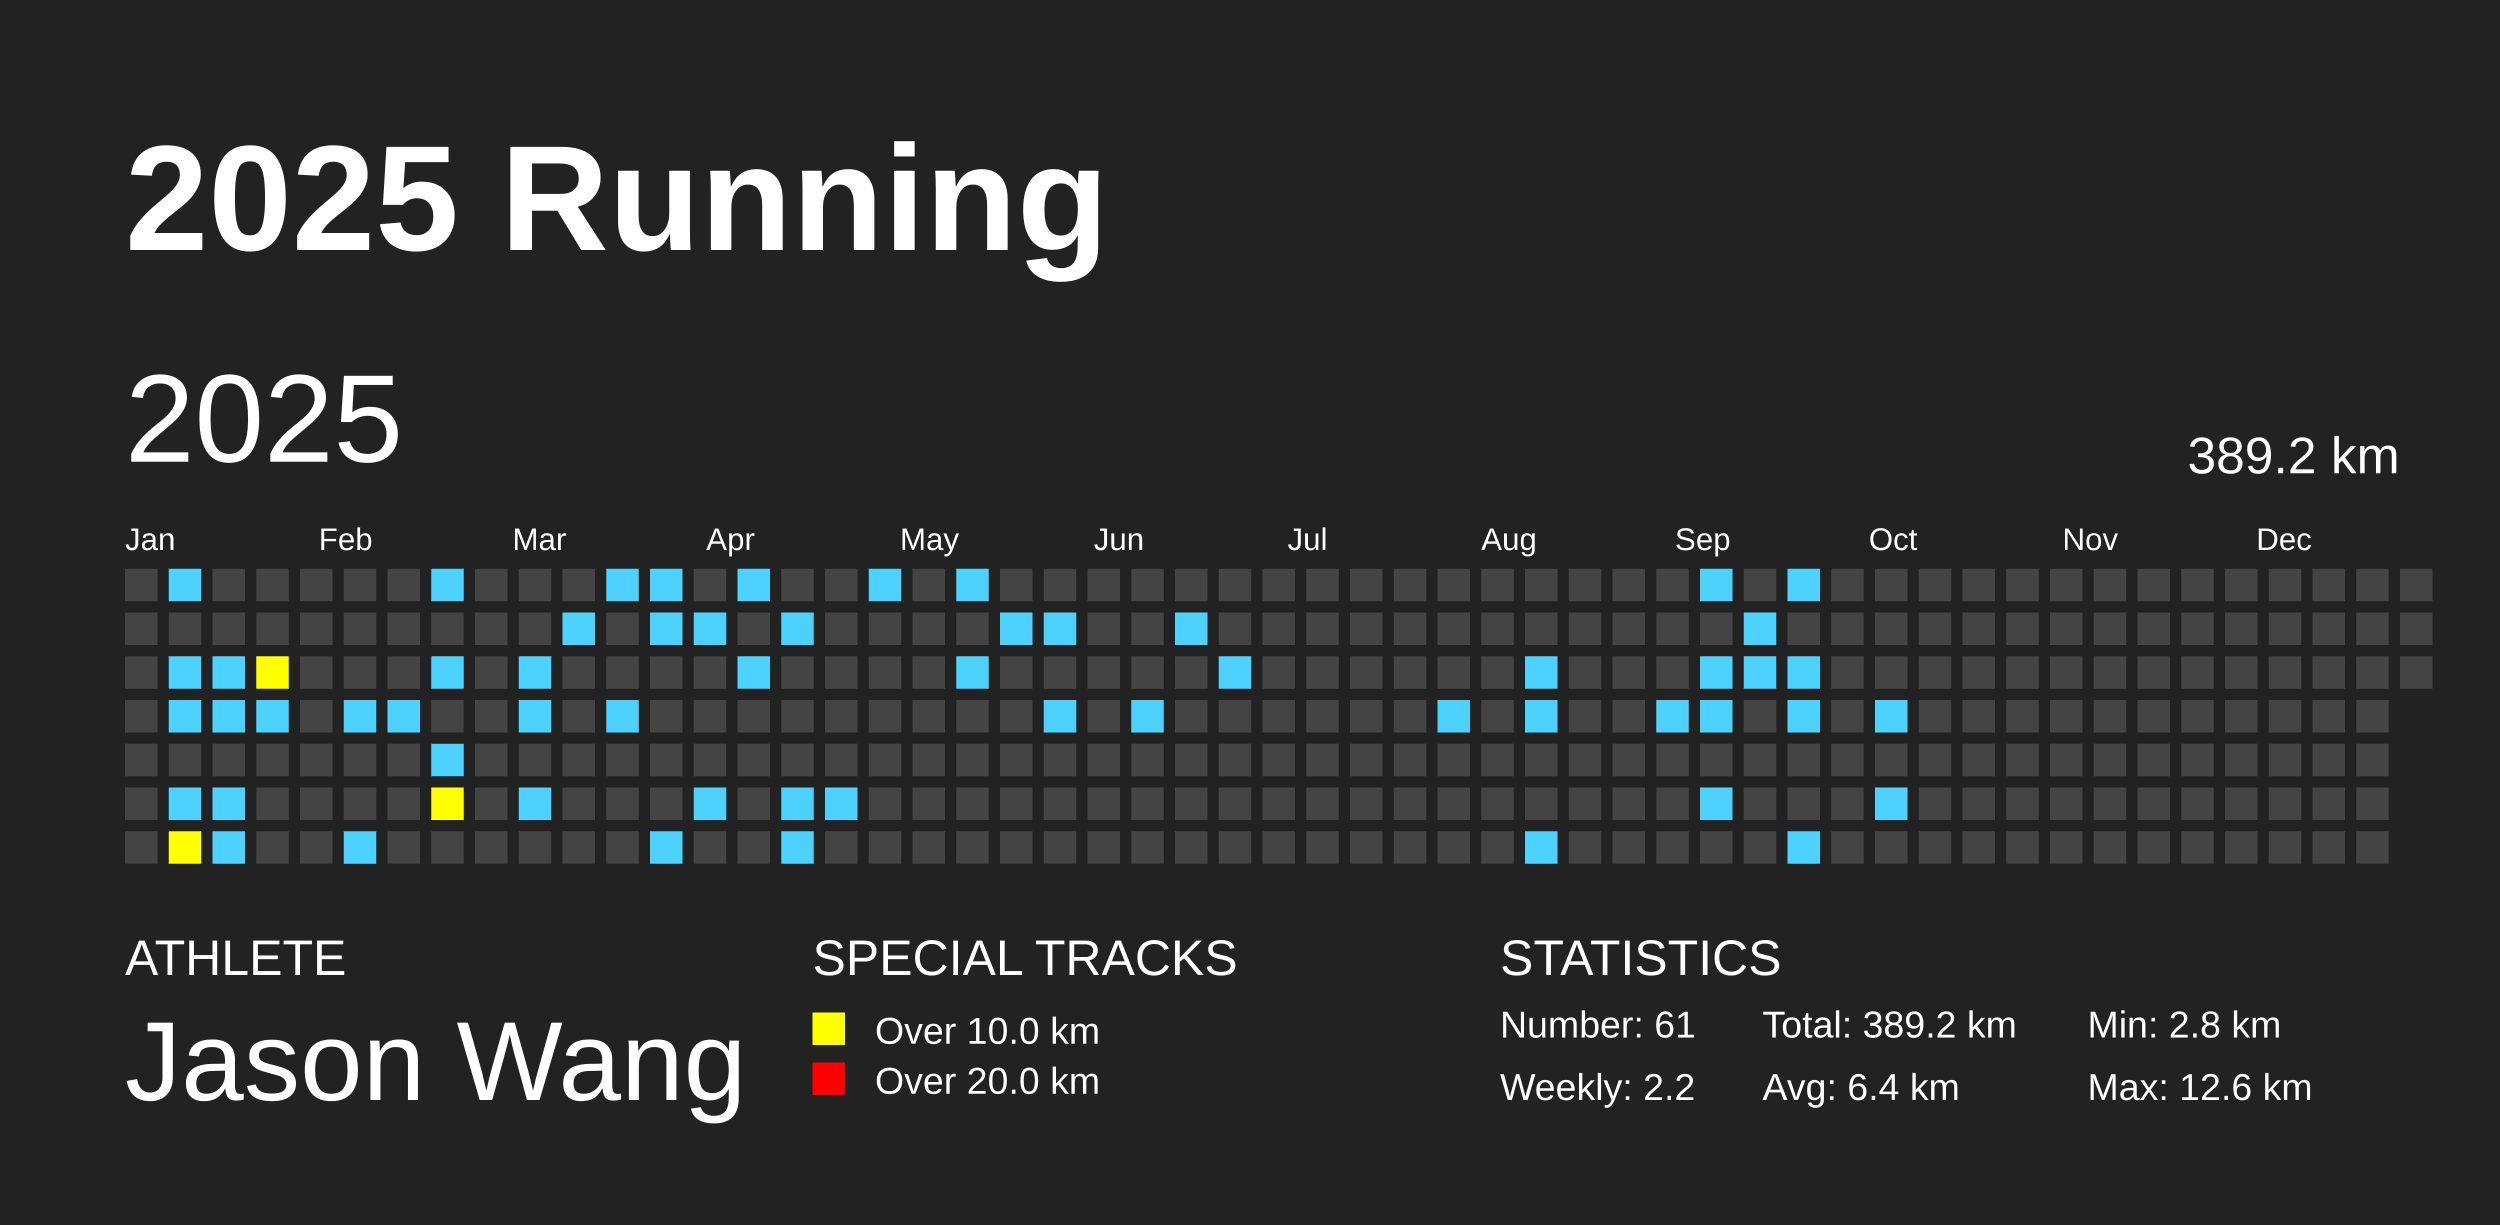
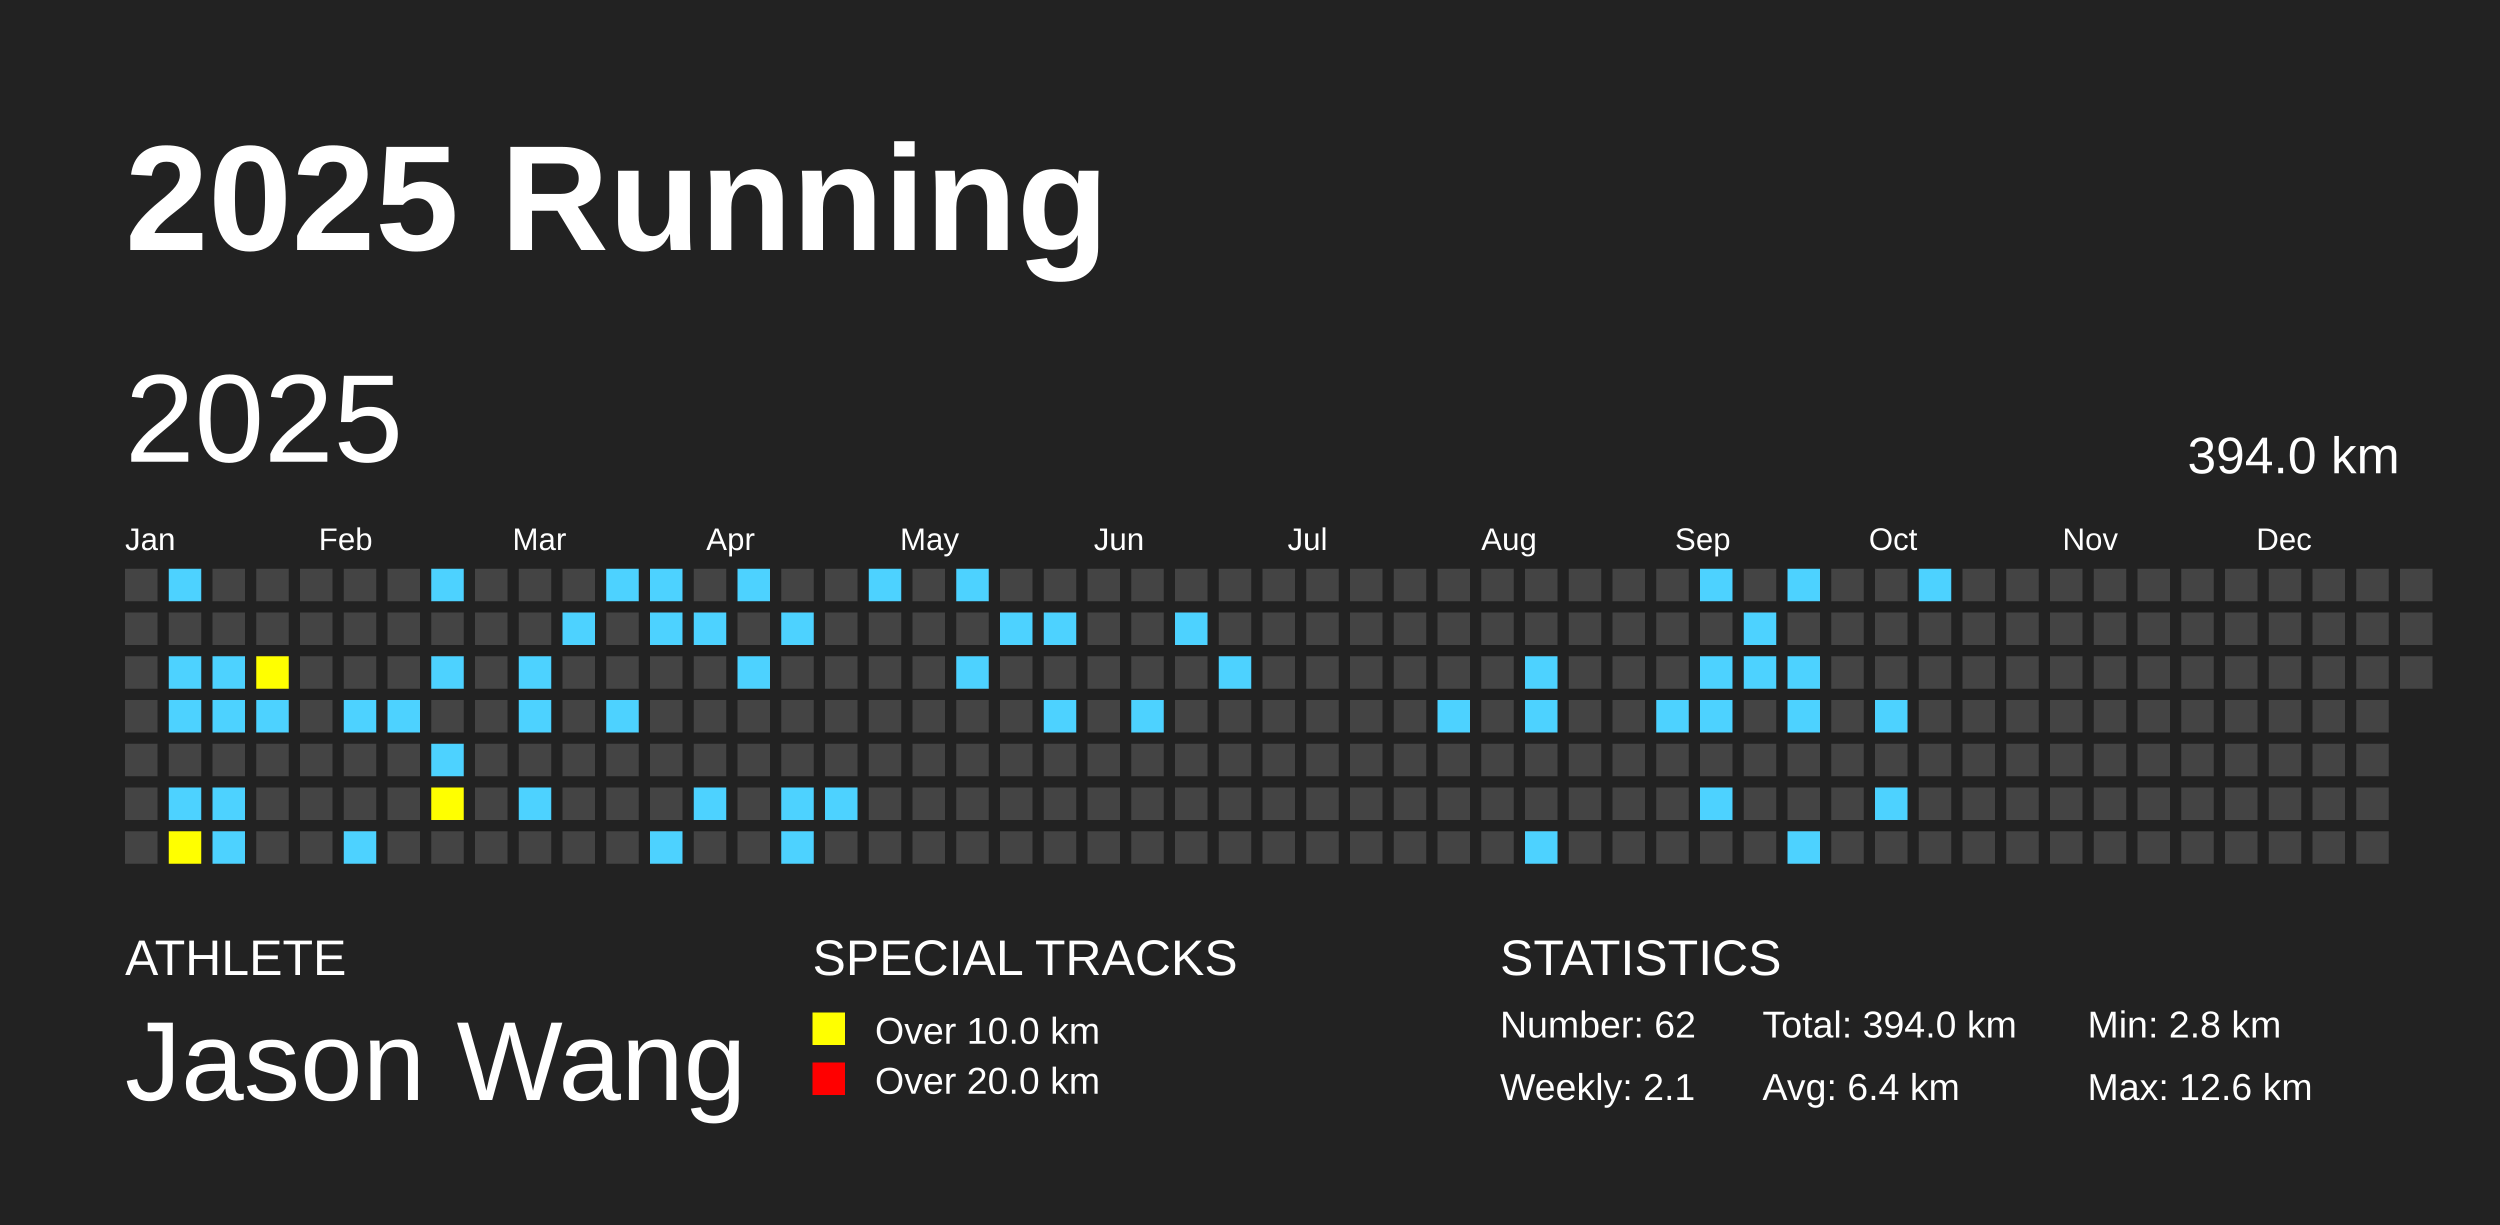
<svg xmlns="http://www.w3.org/2000/svg" baseProfile="full" height="98mm" version="1.1" viewBox="0,0,200,98" width="200mm">
  <defs />
  <rect fill="#222222" height="98" width="200" x="0" y="0" />
  <text fill="#FFFFFF" style="font-size:12px; font-family:Arial; font-weight:bold;" x="10" y="20">2025 Running</text>
  <text fill="#FFFFFF" style="font-size:4px; font-family:Arial" x="10" y="78">ATHLETE</text>
  <text fill="#FFFFFF" style="font-size:9px; font-family:Arial" x="10" y="88">Jason Wang</text>
  <text fill="#FFFFFF" style="font-size:4px; font-family:Arial" x="65" y="78">SPECIAL TRACKS</text>
  <rect fill="yellow" height="2.6" width="2.6" x="65" y="81" />
  <text fill="#FFFFFF" style="font-size:3px; font-family:Arial" x="70" y="83.5">Over 10.0 km</text>
  <rect fill="red" height="2.6" width="2.6" x="65" y="85" />
  <text fill="#FFFFFF" style="font-size:3px; font-family:Arial" x="70" y="87.5">Over 20.0 km</text>
  <text fill="#FFFFFF" style="font-size:4px; font-family:Arial" x="120" y="78">STATISTICS</text>
-   <text fill="#FFFFFF" style="font-size:3px; font-family:Arial" x="120" y="83">Number: 61</text>
-   <text fill="#FFFFFF" style="font-size:3px; font-family:Arial" x="120" y="88">Weekly: 2.2</text>
-   <text fill="#FFFFFF" style="font-size:3px; font-family:Arial" x="141" y="83">Total: 389.2 km</text>
+   <text fill="#FFFFFF" style="font-size:3px; font-family:Arial" x="120" y="83">Number: 62</text>
+   <text fill="#FFFFFF" style="font-size:3px; font-family:Arial" x="120" y="88">Weekly: 2.1</text>
+   <text fill="#FFFFFF" style="font-size:3px; font-family:Arial" x="141" y="83">Total: 394.0 km</text>
  <text fill="#FFFFFF" style="font-size:3px; font-family:Arial" x="141" y="88">Avg: 6.4 km</text>
  <text fill="#FFFFFF" style="font-size:3px; font-family:Arial" x="167" y="83">Min: 2.8 km</text>
  <text fill="#FFFFFF" style="font-size:3px; font-family:Arial" x="167" y="88">Max: 12.6 km</text>
  <text dominant-baseline="hanging" fill="#FFFFFF" style="font-size:10.0px; font-family:Arial;" x="10" y="30">2025</text>
-   <text dominant-baseline="hanging" fill="#FFFFFF" style="font-size:4.125px; font-family:Arial;" x="175" y="35">389.2 km</text>
+   <text dominant-baseline="hanging" fill="#FFFFFF" style="font-size:4.125px; font-family:Arial;" x="175" y="35">394.0 km</text>
  <text fill="#FFFFFF" style="font-size:2.5px; font-family:Arial" x="10.0" y="44">Jan</text>
  <text fill="#FFFFFF" style="font-size:2.5px; font-family:Arial" x="25.5" y="44">Feb</text>
  <text fill="#FFFFFF" style="font-size:2.5px; font-family:Arial" x="41.0" y="44">Mar</text>
  <text fill="#FFFFFF" style="font-size:2.5px; font-family:Arial" x="56.5" y="44">Apr</text>
  <text fill="#FFFFFF" style="font-size:2.5px; font-family:Arial" x="72.0" y="44">May</text>
  <text fill="#FFFFFF" style="font-size:2.5px; font-family:Arial" x="87.5" y="44">Jun</text>
  <text fill="#FFFFFF" style="font-size:2.5px; font-family:Arial" x="103.0" y="44">Jul</text>
  <text fill="#FFFFFF" style="font-size:2.5px; font-family:Arial" x="118.5" y="44">Aug</text>
  <text fill="#FFFFFF" style="font-size:2.5px; font-family:Arial" x="134.0" y="44">Sep</text>
  <text fill="#FFFFFF" style="font-size:2.5px; font-family:Arial" x="149.5" y="44">Oct</text>
  <text fill="#FFFFFF" style="font-size:2.5px; font-family:Arial" x="165.0" y="44">Nov</text>
  <text fill="#FFFFFF" style="font-size:2.5px; font-family:Arial" x="180.5" y="44">Dec</text>
  <rect fill="#444444" height="2.6" width="2.6" x="10.0" y="45.5" />
  <rect fill="#444444" height="2.6" width="2.6" x="10.0" y="49.0" />
  <rect fill="#444444" height="2.6" width="2.6" x="10.0" y="52.5" />
  <rect fill="#444444" height="2.6" width="2.6" x="10.0" y="56.0" />
  <rect fill="#444444" height="2.6" width="2.6" x="10.0" y="59.5" />
  <rect fill="#444444" height="2.6" width="2.6" x="10.0" y="63.0" />
  <rect fill="#444444" height="2.6" width="2.6" x="10.0" y="66.5" />
  <rect fill="#4DD2FF" height="2.6" width="2.6" x="13.5" y="45.5" />
  <rect fill="#444444" height="2.6" width="2.6" x="13.5" y="49.0" />
  <rect fill="#4DD2FF" height="2.6" width="2.6" x="13.5" y="52.5" />
  <rect fill="#4DD2FF" height="2.6" width="2.6" x="13.5" y="56.0" />
  <rect fill="#444444" height="2.6" width="2.6" x="13.5" y="59.5" />
  <rect fill="#4DD2FF" height="2.6" width="2.6" x="13.5" y="63.0" />
  <rect fill="yellow" height="2.6" width="2.6" x="13.5" y="66.5" />
  <rect fill="#444444" height="2.6" width="2.6" x="17.0" y="45.5" />
  <rect fill="#444444" height="2.6" width="2.6" x="17.0" y="49.0" />
  <rect fill="#4DD2FF" height="2.6" width="2.6" x="17.0" y="52.5" />
  <rect fill="#4DD2FF" height="2.6" width="2.6" x="17.0" y="56.0" />
  <rect fill="#444444" height="2.6" width="2.6" x="17.0" y="59.5" />
  <rect fill="#4DD2FF" height="2.6" width="2.6" x="17.0" y="63.0" />
  <rect fill="#4DD2FF" height="2.6" width="2.6" x="17.0" y="66.5" />
  <rect fill="#444444" height="2.6" width="2.6" x="20.5" y="45.5" />
  <rect fill="#444444" height="2.6" width="2.6" x="20.5" y="49.0" />
  <rect fill="yellow" height="2.6" width="2.6" x="20.5" y="52.5" />
  <rect fill="#4DD2FF" height="2.6" width="2.6" x="20.5" y="56.0" />
  <rect fill="#444444" height="2.6" width="2.6" x="20.5" y="59.5" />
  <rect fill="#444444" height="2.6" width="2.6" x="20.5" y="63.0" />
  <rect fill="#444444" height="2.6" width="2.6" x="20.5" y="66.5" />
  <rect fill="#444444" height="2.6" width="2.6" x="24.0" y="45.5" />
  <rect fill="#444444" height="2.6" width="2.6" x="24.0" y="49.0" />
  <rect fill="#444444" height="2.6" width="2.6" x="24.0" y="52.5" />
  <rect fill="#444444" height="2.6" width="2.6" x="24.0" y="56.0" />
  <rect fill="#444444" height="2.6" width="2.6" x="24.0" y="59.5" />
  <rect fill="#444444" height="2.6" width="2.6" x="24.0" y="63.0" />
  <rect fill="#444444" height="2.6" width="2.6" x="24.0" y="66.5" />
  <rect fill="#444444" height="2.6" width="2.6" x="27.5" y="45.5" />
  <rect fill="#444444" height="2.6" width="2.6" x="27.5" y="49.0" />
  <rect fill="#444444" height="2.6" width="2.6" x="27.5" y="52.5" />
  <rect fill="#4DD2FF" height="2.6" width="2.6" x="27.5" y="56.0" />
  <rect fill="#444444" height="2.6" width="2.6" x="27.5" y="59.5" />
  <rect fill="#444444" height="2.6" width="2.6" x="27.5" y="63.0" />
  <rect fill="#4DD2FF" height="2.6" width="2.6" x="27.5" y="66.5" />
  <rect fill="#444444" height="2.6" width="2.6" x="31.0" y="45.5" />
  <rect fill="#444444" height="2.6" width="2.6" x="31.0" y="49.0" />
  <rect fill="#444444" height="2.6" width="2.6" x="31.0" y="52.5" />
  <rect fill="#4DD2FF" height="2.6" width="2.6" x="31.0" y="56.0" />
  <rect fill="#444444" height="2.6" width="2.6" x="31.0" y="59.5" />
  <rect fill="#444444" height="2.6" width="2.6" x="31.0" y="63.0" />
  <rect fill="#444444" height="2.6" width="2.6" x="31.0" y="66.5" />
  <rect fill="#4DD2FF" height="2.6" width="2.6" x="34.5" y="45.5" />
  <rect fill="#444444" height="2.6" width="2.6" x="34.5" y="49.0" />
  <rect fill="#4DD2FF" height="2.6" width="2.6" x="34.5" y="52.5" />
  <rect fill="#444444" height="2.6" width="2.6" x="34.5" y="56.0" />
  <rect fill="#4DD2FF" height="2.6" width="2.6" x="34.5" y="59.5" />
  <rect fill="yellow" height="2.6" width="2.6" x="34.5" y="63.0" />
  <rect fill="#444444" height="2.6" width="2.6" x="34.5" y="66.5" />
  <rect fill="#444444" height="2.6" width="2.6" x="38.0" y="45.5" />
  <rect fill="#444444" height="2.6" width="2.6" x="38.0" y="49.0" />
  <rect fill="#444444" height="2.6" width="2.6" x="38.0" y="52.5" />
  <rect fill="#444444" height="2.6" width="2.6" x="38.0" y="56.0" />
  <rect fill="#444444" height="2.6" width="2.6" x="38.0" y="59.5" />
  <rect fill="#444444" height="2.6" width="2.6" x="38.0" y="63.0" />
  <rect fill="#444444" height="2.6" width="2.6" x="38.0" y="66.5" />
  <rect fill="#444444" height="2.6" width="2.6" x="41.5" y="45.5" />
  <rect fill="#444444" height="2.6" width="2.6" x="41.5" y="49.0" />
  <rect fill="#4DD2FF" height="2.6" width="2.6" x="41.5" y="52.5" />
  <rect fill="#4DD2FF" height="2.6" width="2.6" x="41.5" y="56.0" />
  <rect fill="#444444" height="2.6" width="2.6" x="41.5" y="59.5" />
  <rect fill="#4DD2FF" height="2.6" width="2.6" x="41.5" y="63.0" />
  <rect fill="#444444" height="2.6" width="2.6" x="41.5" y="66.5" />
  <rect fill="#444444" height="2.6" width="2.6" x="45.0" y="45.5" />
  <rect fill="#4DD2FF" height="2.6" width="2.6" x="45.0" y="49.0" />
  <rect fill="#444444" height="2.6" width="2.6" x="45.0" y="52.5" />
  <rect fill="#444444" height="2.6" width="2.6" x="45.0" y="56.0" />
  <rect fill="#444444" height="2.6" width="2.6" x="45.0" y="59.5" />
  <rect fill="#444444" height="2.6" width="2.6" x="45.0" y="63.0" />
  <rect fill="#444444" height="2.6" width="2.6" x="45.0" y="66.5" />
  <rect fill="#4DD2FF" height="2.6" width="2.6" x="48.5" y="45.5" />
  <rect fill="#444444" height="2.6" width="2.6" x="48.5" y="49.0" />
  <rect fill="#444444" height="2.6" width="2.6" x="48.5" y="52.5" />
  <rect fill="#4DD2FF" height="2.6" width="2.6" x="48.5" y="56.0" />
  <rect fill="#444444" height="2.6" width="2.6" x="48.5" y="59.5" />
  <rect fill="#444444" height="2.6" width="2.6" x="48.5" y="63.0" />
  <rect fill="#444444" height="2.6" width="2.6" x="48.5" y="66.5" />
  <rect fill="#4DD2FF" height="2.6" width="2.6" x="52.0" y="45.5" />
  <rect fill="#4DD2FF" height="2.6" width="2.6" x="52.0" y="49.0" />
  <rect fill="#444444" height="2.6" width="2.6" x="52.0" y="52.5" />
  <rect fill="#444444" height="2.6" width="2.6" x="52.0" y="56.0" />
  <rect fill="#444444" height="2.6" width="2.6" x="52.0" y="59.5" />
  <rect fill="#444444" height="2.6" width="2.6" x="52.0" y="63.0" />
  <rect fill="#4DD2FF" height="2.6" width="2.6" x="52.0" y="66.5" />
  <rect fill="#444444" height="2.6" width="2.6" x="55.5" y="45.5" />
  <rect fill="#4DD2FF" height="2.6" width="2.6" x="55.5" y="49.0" />
  <rect fill="#444444" height="2.6" width="2.6" x="55.5" y="52.5" />
  <rect fill="#444444" height="2.6" width="2.6" x="55.5" y="56.0" />
  <rect fill="#444444" height="2.6" width="2.6" x="55.5" y="59.5" />
  <rect fill="#4DD2FF" height="2.6" width="2.6" x="55.5" y="63.0" />
  <rect fill="#444444" height="2.6" width="2.6" x="55.5" y="66.5" />
  <rect fill="#4DD2FF" height="2.6" width="2.6" x="59.0" y="45.5" />
  <rect fill="#444444" height="2.6" width="2.6" x="59.0" y="49.0" />
  <rect fill="#4DD2FF" height="2.6" width="2.6" x="59.0" y="52.5" />
  <rect fill="#444444" height="2.6" width="2.6" x="59.0" y="56.0" />
  <rect fill="#444444" height="2.6" width="2.6" x="59.0" y="59.5" />
  <rect fill="#444444" height="2.6" width="2.6" x="59.0" y="63.0" />
  <rect fill="#444444" height="2.6" width="2.6" x="59.0" y="66.5" />
  <rect fill="#444444" height="2.6" width="2.6" x="62.5" y="45.5" />
  <rect fill="#4DD2FF" height="2.6" width="2.6" x="62.5" y="49.0" />
  <rect fill="#444444" height="2.6" width="2.6" x="62.5" y="52.5" />
  <rect fill="#444444" height="2.6" width="2.6" x="62.5" y="56.0" />
  <rect fill="#444444" height="2.6" width="2.6" x="62.5" y="59.5" />
  <rect fill="#4DD2FF" height="2.6" width="2.6" x="62.5" y="63.0" />
  <rect fill="#4DD2FF" height="2.6" width="2.6" x="62.5" y="66.5" />
  <rect fill="#444444" height="2.6" width="2.6" x="66.0" y="45.5" />
  <rect fill="#444444" height="2.6" width="2.6" x="66.0" y="49.0" />
  <rect fill="#444444" height="2.6" width="2.6" x="66.0" y="52.5" />
  <rect fill="#444444" height="2.6" width="2.6" x="66.0" y="56.0" />
  <rect fill="#444444" height="2.6" width="2.6" x="66.0" y="59.5" />
  <rect fill="#4DD2FF" height="2.6" width="2.6" x="66.0" y="63.0" />
  <rect fill="#444444" height="2.6" width="2.6" x="66.0" y="66.5" />
  <rect fill="#4DD2FF" height="2.6" width="2.6" x="69.5" y="45.5" />
  <rect fill="#444444" height="2.6" width="2.6" x="69.5" y="49.0" />
  <rect fill="#444444" height="2.6" width="2.6" x="69.5" y="52.5" />
  <rect fill="#444444" height="2.6" width="2.6" x="69.5" y="56.0" />
  <rect fill="#444444" height="2.6" width="2.6" x="69.5" y="59.5" />
  <rect fill="#444444" height="2.6" width="2.6" x="69.5" y="63.0" />
  <rect fill="#444444" height="2.6" width="2.6" x="69.5" y="66.5" />
  <rect fill="#444444" height="2.6" width="2.6" x="73.0" y="45.5" />
  <rect fill="#444444" height="2.6" width="2.6" x="73.0" y="49.0" />
  <rect fill="#444444" height="2.6" width="2.6" x="73.0" y="52.5" />
  <rect fill="#444444" height="2.6" width="2.6" x="73.0" y="56.0" />
  <rect fill="#444444" height="2.6" width="2.6" x="73.0" y="59.5" />
  <rect fill="#444444" height="2.6" width="2.6" x="73.0" y="63.0" />
  <rect fill="#444444" height="2.6" width="2.6" x="73.0" y="66.5" />
  <rect fill="#4DD2FF" height="2.6" width="2.6" x="76.5" y="45.5" />
  <rect fill="#444444" height="2.6" width="2.6" x="76.5" y="49.0" />
  <rect fill="#4DD2FF" height="2.6" width="2.6" x="76.5" y="52.5" />
  <rect fill="#444444" height="2.6" width="2.6" x="76.5" y="56.0" />
  <rect fill="#444444" height="2.6" width="2.6" x="76.5" y="59.5" />
  <rect fill="#444444" height="2.6" width="2.6" x="76.5" y="63.0" />
  <rect fill="#444444" height="2.6" width="2.6" x="76.5" y="66.5" />
  <rect fill="#444444" height="2.6" width="2.6" x="80.0" y="45.5" />
  <rect fill="#4DD2FF" height="2.6" width="2.6" x="80.0" y="49.0" />
  <rect fill="#444444" height="2.6" width="2.6" x="80.0" y="52.5" />
  <rect fill="#444444" height="2.6" width="2.6" x="80.0" y="56.0" />
  <rect fill="#444444" height="2.6" width="2.6" x="80.0" y="59.5" />
  <rect fill="#444444" height="2.6" width="2.6" x="80.0" y="63.0" />
  <rect fill="#444444" height="2.6" width="2.6" x="80.0" y="66.5" />
  <rect fill="#444444" height="2.6" width="2.6" x="83.5" y="45.5" />
  <rect fill="#4DD2FF" height="2.6" width="2.6" x="83.5" y="49.0" />
  <rect fill="#444444" height="2.6" width="2.6" x="83.5" y="52.5" />
  <rect fill="#4DD2FF" height="2.6" width="2.6" x="83.5" y="56.0" />
  <rect fill="#444444" height="2.6" width="2.6" x="83.5" y="59.5" />
  <rect fill="#444444" height="2.6" width="2.6" x="83.5" y="63.0" />
  <rect fill="#444444" height="2.6" width="2.6" x="83.5" y="66.5" />
  <rect fill="#444444" height="2.6" width="2.6" x="87.0" y="45.5" />
  <rect fill="#444444" height="2.6" width="2.6" x="87.0" y="49.0" />
  <rect fill="#444444" height="2.6" width="2.6" x="87.0" y="52.5" />
  <rect fill="#444444" height="2.6" width="2.6" x="87.0" y="56.0" />
  <rect fill="#444444" height="2.6" width="2.6" x="87.0" y="59.5" />
  <rect fill="#444444" height="2.6" width="2.6" x="87.0" y="63.0" />
  <rect fill="#444444" height="2.6" width="2.6" x="87.0" y="66.5" />
  <rect fill="#444444" height="2.6" width="2.6" x="90.5" y="45.5" />
  <rect fill="#444444" height="2.6" width="2.6" x="90.5" y="49.0" />
  <rect fill="#444444" height="2.6" width="2.6" x="90.5" y="52.5" />
  <rect fill="#4DD2FF" height="2.6" width="2.6" x="90.5" y="56.0" />
  <rect fill="#444444" height="2.6" width="2.6" x="90.5" y="59.5" />
  <rect fill="#444444" height="2.6" width="2.6" x="90.5" y="63.0" />
  <rect fill="#444444" height="2.6" width="2.6" x="90.5" y="66.5" />
  <rect fill="#444444" height="2.6" width="2.6" x="94.0" y="45.5" />
  <rect fill="#4DD2FF" height="2.6" width="2.6" x="94.0" y="49.0" />
  <rect fill="#444444" height="2.6" width="2.6" x="94.0" y="52.5" />
  <rect fill="#444444" height="2.6" width="2.6" x="94.0" y="56.0" />
  <rect fill="#444444" height="2.6" width="2.6" x="94.0" y="59.5" />
  <rect fill="#444444" height="2.6" width="2.6" x="94.0" y="63.0" />
  <rect fill="#444444" height="2.6" width="2.6" x="94.0" y="66.5" />
  <rect fill="#444444" height="2.6" width="2.6" x="97.5" y="45.5" />
  <rect fill="#444444" height="2.6" width="2.6" x="97.5" y="49.0" />
  <rect fill="#4DD2FF" height="2.6" width="2.6" x="97.5" y="52.5" />
  <rect fill="#444444" height="2.6" width="2.6" x="97.5" y="56.0" />
  <rect fill="#444444" height="2.6" width="2.6" x="97.5" y="59.5" />
  <rect fill="#444444" height="2.6" width="2.6" x="97.5" y="63.0" />
  <rect fill="#444444" height="2.6" width="2.6" x="97.5" y="66.5" />
  <rect fill="#444444" height="2.6" width="2.6" x="101.0" y="45.5" />
  <rect fill="#444444" height="2.6" width="2.6" x="101.0" y="49.0" />
  <rect fill="#444444" height="2.6" width="2.6" x="101.0" y="52.5" />
  <rect fill="#444444" height="2.6" width="2.6" x="101.0" y="56.0" />
  <rect fill="#444444" height="2.6" width="2.6" x="101.0" y="59.5" />
  <rect fill="#444444" height="2.6" width="2.6" x="101.0" y="63.0" />
  <rect fill="#444444" height="2.6" width="2.6" x="101.0" y="66.5" />
  <rect fill="#444444" height="2.6" width="2.6" x="104.5" y="45.5" />
  <rect fill="#444444" height="2.6" width="2.6" x="104.5" y="49.0" />
  <rect fill="#444444" height="2.6" width="2.6" x="104.5" y="52.5" />
  <rect fill="#444444" height="2.6" width="2.6" x="104.5" y="56.0" />
  <rect fill="#444444" height="2.6" width="2.6" x="104.5" y="59.5" />
  <rect fill="#444444" height="2.6" width="2.6" x="104.5" y="63.0" />
  <rect fill="#444444" height="2.6" width="2.6" x="104.5" y="66.5" />
  <rect fill="#444444" height="2.6" width="2.6" x="108.0" y="45.5" />
  <rect fill="#444444" height="2.6" width="2.6" x="108.0" y="49.0" />
  <rect fill="#444444" height="2.6" width="2.6" x="108.0" y="52.5" />
  <rect fill="#444444" height="2.6" width="2.6" x="108.0" y="56.0" />
  <rect fill="#444444" height="2.6" width="2.6" x="108.0" y="59.5" />
  <rect fill="#444444" height="2.6" width="2.6" x="108.0" y="63.0" />
  <rect fill="#444444" height="2.6" width="2.6" x="108.0" y="66.5" />
  <rect fill="#444444" height="2.6" width="2.6" x="111.5" y="45.5" />
  <rect fill="#444444" height="2.6" width="2.6" x="111.5" y="49.0" />
  <rect fill="#444444" height="2.6" width="2.6" x="111.5" y="52.5" />
  <rect fill="#444444" height="2.6" width="2.6" x="111.5" y="56.0" />
  <rect fill="#444444" height="2.6" width="2.6" x="111.5" y="59.5" />
  <rect fill="#444444" height="2.6" width="2.6" x="111.5" y="63.0" />
  <rect fill="#444444" height="2.6" width="2.6" x="111.5" y="66.5" />
  <rect fill="#444444" height="2.6" width="2.6" x="115.0" y="45.5" />
  <rect fill="#444444" height="2.6" width="2.6" x="115.0" y="49.0" />
  <rect fill="#444444" height="2.6" width="2.6" x="115.0" y="52.5" />
  <rect fill="#4DD2FF" height="2.6" width="2.6" x="115.0" y="56.0" />
  <rect fill="#444444" height="2.6" width="2.6" x="115.0" y="59.5" />
  <rect fill="#444444" height="2.6" width="2.6" x="115.0" y="63.0" />
  <rect fill="#444444" height="2.6" width="2.6" x="115.0" y="66.5" />
  <rect fill="#444444" height="2.6" width="2.6" x="118.5" y="45.5" />
  <rect fill="#444444" height="2.6" width="2.6" x="118.5" y="49.0" />
  <rect fill="#444444" height="2.6" width="2.6" x="118.5" y="52.5" />
  <rect fill="#444444" height="2.6" width="2.6" x="118.5" y="56.0" />
  <rect fill="#444444" height="2.6" width="2.6" x="118.5" y="59.5" />
  <rect fill="#444444" height="2.6" width="2.6" x="118.5" y="63.0" />
  <rect fill="#444444" height="2.6" width="2.6" x="118.5" y="66.5" />
  <rect fill="#444444" height="2.6" width="2.6" x="122.0" y="45.5" />
  <rect fill="#444444" height="2.6" width="2.6" x="122.0" y="49.0" />
  <rect fill="#4DD2FF" height="2.6" width="2.6" x="122.0" y="52.5" />
  <rect fill="#4DD2FF" height="2.6" width="2.6" x="122.0" y="56.0" />
  <rect fill="#444444" height="2.6" width="2.6" x="122.0" y="59.5" />
  <rect fill="#444444" height="2.6" width="2.6" x="122.0" y="63.0" />
  <rect fill="#4DD2FF" height="2.6" width="2.6" x="122.0" y="66.5" />
  <rect fill="#444444" height="2.6" width="2.6" x="125.5" y="45.5" />
  <rect fill="#444444" height="2.6" width="2.6" x="125.5" y="49.0" />
  <rect fill="#444444" height="2.6" width="2.6" x="125.5" y="52.5" />
  <rect fill="#444444" height="2.6" width="2.6" x="125.5" y="56.0" />
  <rect fill="#444444" height="2.6" width="2.6" x="125.5" y="59.5" />
  <rect fill="#444444" height="2.6" width="2.6" x="125.5" y="63.0" />
  <rect fill="#444444" height="2.6" width="2.6" x="125.5" y="66.5" />
  <rect fill="#444444" height="2.6" width="2.6" x="129.0" y="45.5" />
  <rect fill="#444444" height="2.6" width="2.6" x="129.0" y="49.0" />
  <rect fill="#444444" height="2.6" width="2.6" x="129.0" y="52.5" />
  <rect fill="#444444" height="2.6" width="2.6" x="129.0" y="56.0" />
  <rect fill="#444444" height="2.6" width="2.6" x="129.0" y="59.5" />
  <rect fill="#444444" height="2.6" width="2.6" x="129.0" y="63.0" />
  <rect fill="#444444" height="2.6" width="2.6" x="129.0" y="66.5" />
  <rect fill="#444444" height="2.6" width="2.6" x="132.5" y="45.5" />
  <rect fill="#444444" height="2.6" width="2.6" x="132.5" y="49.0" />
  <rect fill="#444444" height="2.6" width="2.6" x="132.5" y="52.5" />
  <rect fill="#4DD2FF" height="2.6" width="2.6" x="132.5" y="56.0" />
  <rect fill="#444444" height="2.6" width="2.6" x="132.5" y="59.5" />
  <rect fill="#444444" height="2.6" width="2.6" x="132.5" y="63.0" />
  <rect fill="#444444" height="2.6" width="2.6" x="132.5" y="66.5" />
  <rect fill="#4DD2FF" height="2.6" width="2.6" x="136.0" y="45.5" />
  <rect fill="#444444" height="2.6" width="2.6" x="136.0" y="49.0" />
  <rect fill="#4DD2FF" height="2.6" width="2.6" x="136.0" y="52.5" />
  <rect fill="#4DD2FF" height="2.6" width="2.6" x="136.0" y="56.0" />
  <rect fill="#444444" height="2.6" width="2.6" x="136.0" y="59.5" />
  <rect fill="#4DD2FF" height="2.6" width="2.6" x="136.0" y="63.0" />
  <rect fill="#444444" height="2.6" width="2.6" x="136.0" y="66.5" />
  <rect fill="#444444" height="2.6" width="2.6" x="139.5" y="45.5" />
  <rect fill="#4DD2FF" height="2.6" width="2.6" x="139.5" y="49.0" />
  <rect fill="#4DD2FF" height="2.6" width="2.6" x="139.5" y="52.5" />
  <rect fill="#444444" height="2.6" width="2.6" x="139.5" y="56.0" />
  <rect fill="#444444" height="2.6" width="2.6" x="139.5" y="59.5" />
  <rect fill="#444444" height="2.6" width="2.6" x="139.5" y="63.0" />
  <rect fill="#444444" height="2.6" width="2.6" x="139.5" y="66.5" />
  <rect fill="#4DD2FF" height="2.6" width="2.6" x="143.0" y="45.5" />
  <rect fill="#444444" height="2.6" width="2.6" x="143.0" y="49.0" />
  <rect fill="#4DD2FF" height="2.6" width="2.6" x="143.0" y="52.5" />
  <rect fill="#4DD2FF" height="2.6" width="2.6" x="143.0" y="56.0" />
  <rect fill="#444444" height="2.6" width="2.6" x="143.0" y="59.5" />
  <rect fill="#444444" height="2.6" width="2.6" x="143.0" y="63.0" />
  <rect fill="#4DD2FF" height="2.6" width="2.6" x="143.0" y="66.5" />
  <rect fill="#444444" height="2.6" width="2.6" x="146.5" y="45.5" />
  <rect fill="#444444" height="2.6" width="2.6" x="146.5" y="49.0" />
  <rect fill="#444444" height="2.6" width="2.6" x="146.5" y="52.5" />
  <rect fill="#444444" height="2.6" width="2.6" x="146.5" y="56.0" />
  <rect fill="#444444" height="2.6" width="2.6" x="146.5" y="59.5" />
  <rect fill="#444444" height="2.6" width="2.6" x="146.5" y="63.0" />
  <rect fill="#444444" height="2.6" width="2.6" x="146.5" y="66.5" />
  <rect fill="#444444" height="2.6" width="2.6" x="150.0" y="45.5" />
  <rect fill="#444444" height="2.6" width="2.6" x="150.0" y="49.0" />
  <rect fill="#444444" height="2.6" width="2.6" x="150.0" y="52.5" />
  <rect fill="#4DD2FF" height="2.6" width="2.6" x="150.0" y="56.0" />
  <rect fill="#444444" height="2.6" width="2.6" x="150.0" y="59.5" />
  <rect fill="#4DD2FF" height="2.6" width="2.6" x="150.0" y="63.0" />
  <rect fill="#444444" height="2.6" width="2.6" x="150.0" y="66.5" />
-   <rect fill="#444444" height="2.6" width="2.6" x="153.5" y="45.5" />
+   <rect fill="#4DD2FF" height="2.6" width="2.6" x="153.5" y="45.5" />
  <rect fill="#444444" height="2.6" width="2.6" x="153.5" y="49.0" />
  <rect fill="#444444" height="2.6" width="2.6" x="153.5" y="52.5" />
  <rect fill="#444444" height="2.6" width="2.6" x="153.5" y="56.0" />
  <rect fill="#444444" height="2.6" width="2.6" x="153.5" y="59.5" />
  <rect fill="#444444" height="2.6" width="2.6" x="153.5" y="63.0" />
  <rect fill="#444444" height="2.6" width="2.6" x="153.5" y="66.5" />
  <rect fill="#444444" height="2.6" width="2.6" x="157.0" y="45.5" />
  <rect fill="#444444" height="2.6" width="2.6" x="157.0" y="49.0" />
  <rect fill="#444444" height="2.6" width="2.6" x="157.0" y="52.5" />
  <rect fill="#444444" height="2.6" width="2.6" x="157.0" y="56.0" />
  <rect fill="#444444" height="2.6" width="2.6" x="157.0" y="59.5" />
  <rect fill="#444444" height="2.6" width="2.6" x="157.0" y="63.0" />
  <rect fill="#444444" height="2.6" width="2.6" x="157.0" y="66.5" />
  <rect fill="#444444" height="2.6" width="2.6" x="160.5" y="45.5" />
  <rect fill="#444444" height="2.6" width="2.6" x="160.5" y="49.0" />
  <rect fill="#444444" height="2.6" width="2.6" x="160.5" y="52.5" />
  <rect fill="#444444" height="2.6" width="2.6" x="160.5" y="56.0" />
  <rect fill="#444444" height="2.6" width="2.6" x="160.5" y="59.5" />
  <rect fill="#444444" height="2.6" width="2.6" x="160.5" y="63.0" />
  <rect fill="#444444" height="2.6" width="2.6" x="160.5" y="66.5" />
  <rect fill="#444444" height="2.6" width="2.6" x="164.0" y="45.5" />
  <rect fill="#444444" height="2.6" width="2.6" x="164.0" y="49.0" />
  <rect fill="#444444" height="2.6" width="2.6" x="164.0" y="52.5" />
  <rect fill="#444444" height="2.6" width="2.6" x="164.0" y="56.0" />
  <rect fill="#444444" height="2.6" width="2.6" x="164.0" y="59.5" />
  <rect fill="#444444" height="2.6" width="2.6" x="164.0" y="63.0" />
  <rect fill="#444444" height="2.6" width="2.6" x="164.0" y="66.5" />
  <rect fill="#444444" height="2.6" width="2.6" x="167.5" y="45.5" />
  <rect fill="#444444" height="2.6" width="2.6" x="167.5" y="49.0" />
  <rect fill="#444444" height="2.6" width="2.6" x="167.5" y="52.5" />
  <rect fill="#444444" height="2.6" width="2.6" x="167.5" y="56.0" />
  <rect fill="#444444" height="2.6" width="2.6" x="167.5" y="59.5" />
  <rect fill="#444444" height="2.6" width="2.6" x="167.5" y="63.0" />
  <rect fill="#444444" height="2.6" width="2.6" x="167.5" y="66.5" />
  <rect fill="#444444" height="2.6" width="2.6" x="171.0" y="45.5" />
  <rect fill="#444444" height="2.6" width="2.6" x="171.0" y="49.0" />
  <rect fill="#444444" height="2.6" width="2.6" x="171.0" y="52.5" />
  <rect fill="#444444" height="2.6" width="2.6" x="171.0" y="56.0" />
  <rect fill="#444444" height="2.6" width="2.6" x="171.0" y="59.5" />
  <rect fill="#444444" height="2.6" width="2.6" x="171.0" y="63.0" />
  <rect fill="#444444" height="2.6" width="2.6" x="171.0" y="66.5" />
  <rect fill="#444444" height="2.6" width="2.6" x="174.5" y="45.5" />
  <rect fill="#444444" height="2.6" width="2.6" x="174.5" y="49.0" />
  <rect fill="#444444" height="2.6" width="2.6" x="174.5" y="52.5" />
  <rect fill="#444444" height="2.6" width="2.6" x="174.5" y="56.0" />
  <rect fill="#444444" height="2.6" width="2.6" x="174.5" y="59.5" />
  <rect fill="#444444" height="2.6" width="2.6" x="174.5" y="63.0" />
  <rect fill="#444444" height="2.6" width="2.6" x="174.5" y="66.5" />
  <rect fill="#444444" height="2.6" width="2.6" x="178.0" y="45.5" />
  <rect fill="#444444" height="2.6" width="2.6" x="178.0" y="49.0" />
  <rect fill="#444444" height="2.6" width="2.6" x="178.0" y="52.5" />
  <rect fill="#444444" height="2.6" width="2.6" x="178.0" y="56.0" />
  <rect fill="#444444" height="2.6" width="2.6" x="178.0" y="59.5" />
  <rect fill="#444444" height="2.6" width="2.6" x="178.0" y="63.0" />
  <rect fill="#444444" height="2.6" width="2.6" x="178.0" y="66.5" />
  <rect fill="#444444" height="2.6" width="2.6" x="181.5" y="45.5" />
  <rect fill="#444444" height="2.6" width="2.6" x="181.5" y="49.0" />
  <rect fill="#444444" height="2.6" width="2.6" x="181.5" y="52.5" />
  <rect fill="#444444" height="2.6" width="2.6" x="181.5" y="56.0" />
  <rect fill="#444444" height="2.6" width="2.6" x="181.5" y="59.5" />
  <rect fill="#444444" height="2.6" width="2.6" x="181.5" y="63.0" />
  <rect fill="#444444" height="2.6" width="2.6" x="181.5" y="66.5" />
  <rect fill="#444444" height="2.6" width="2.6" x="185.0" y="45.5" />
  <rect fill="#444444" height="2.6" width="2.6" x="185.0" y="49.0" />
  <rect fill="#444444" height="2.6" width="2.6" x="185.0" y="52.5" />
  <rect fill="#444444" height="2.6" width="2.6" x="185.0" y="56.0" />
  <rect fill="#444444" height="2.6" width="2.6" x="185.0" y="59.5" />
  <rect fill="#444444" height="2.6" width="2.6" x="185.0" y="63.0" />
  <rect fill="#444444" height="2.6" width="2.6" x="185.0" y="66.5" />
  <rect fill="#444444" height="2.6" width="2.6" x="188.5" y="45.5" />
  <rect fill="#444444" height="2.6" width="2.6" x="188.5" y="49.0" />
  <rect fill="#444444" height="2.6" width="2.6" x="188.5" y="52.5" />
  <rect fill="#444444" height="2.6" width="2.6" x="188.5" y="56.0" />
  <rect fill="#444444" height="2.6" width="2.6" x="188.5" y="59.5" />
  <rect fill="#444444" height="2.6" width="2.6" x="188.5" y="63.0" />
  <rect fill="#444444" height="2.6" width="2.6" x="188.5" y="66.5" />
  <rect fill="#444444" height="2.6" width="2.6" x="192.0" y="45.5" />
  <rect fill="#444444" height="2.6" width="2.6" x="192.0" y="49.0" />
  <rect fill="#444444" height="2.6" width="2.6" x="192.0" y="52.5" />
</svg>
